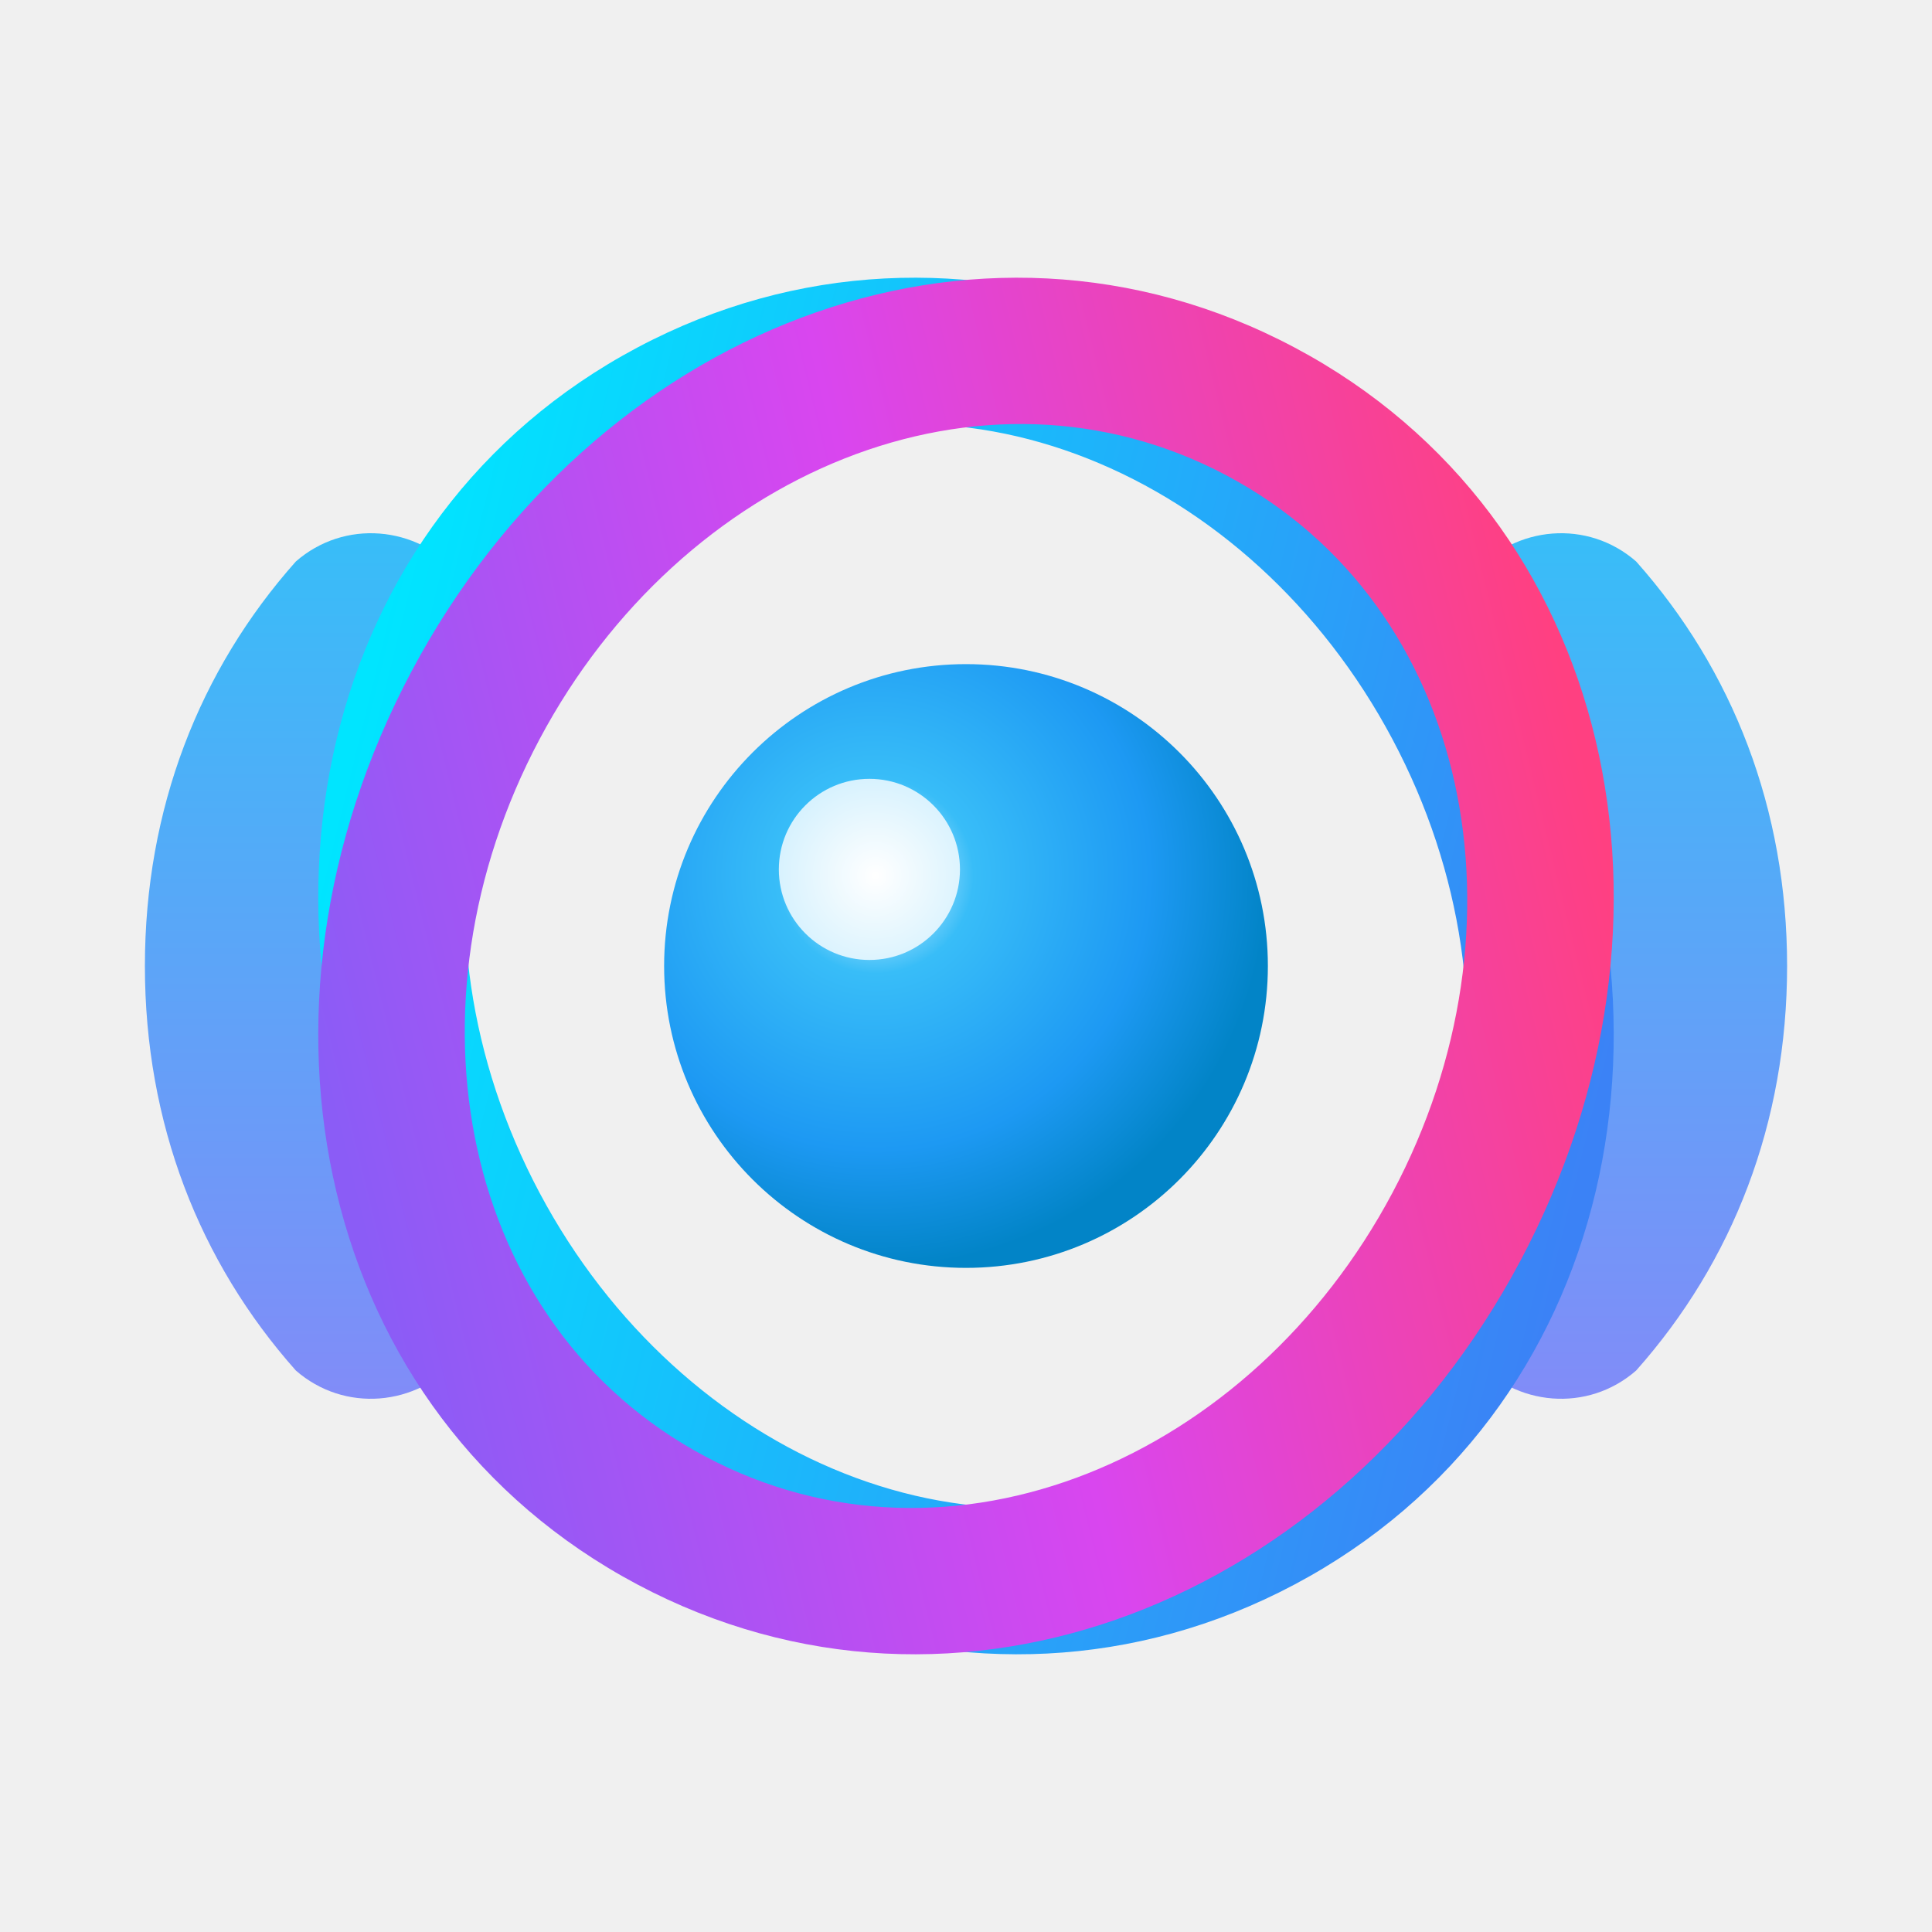
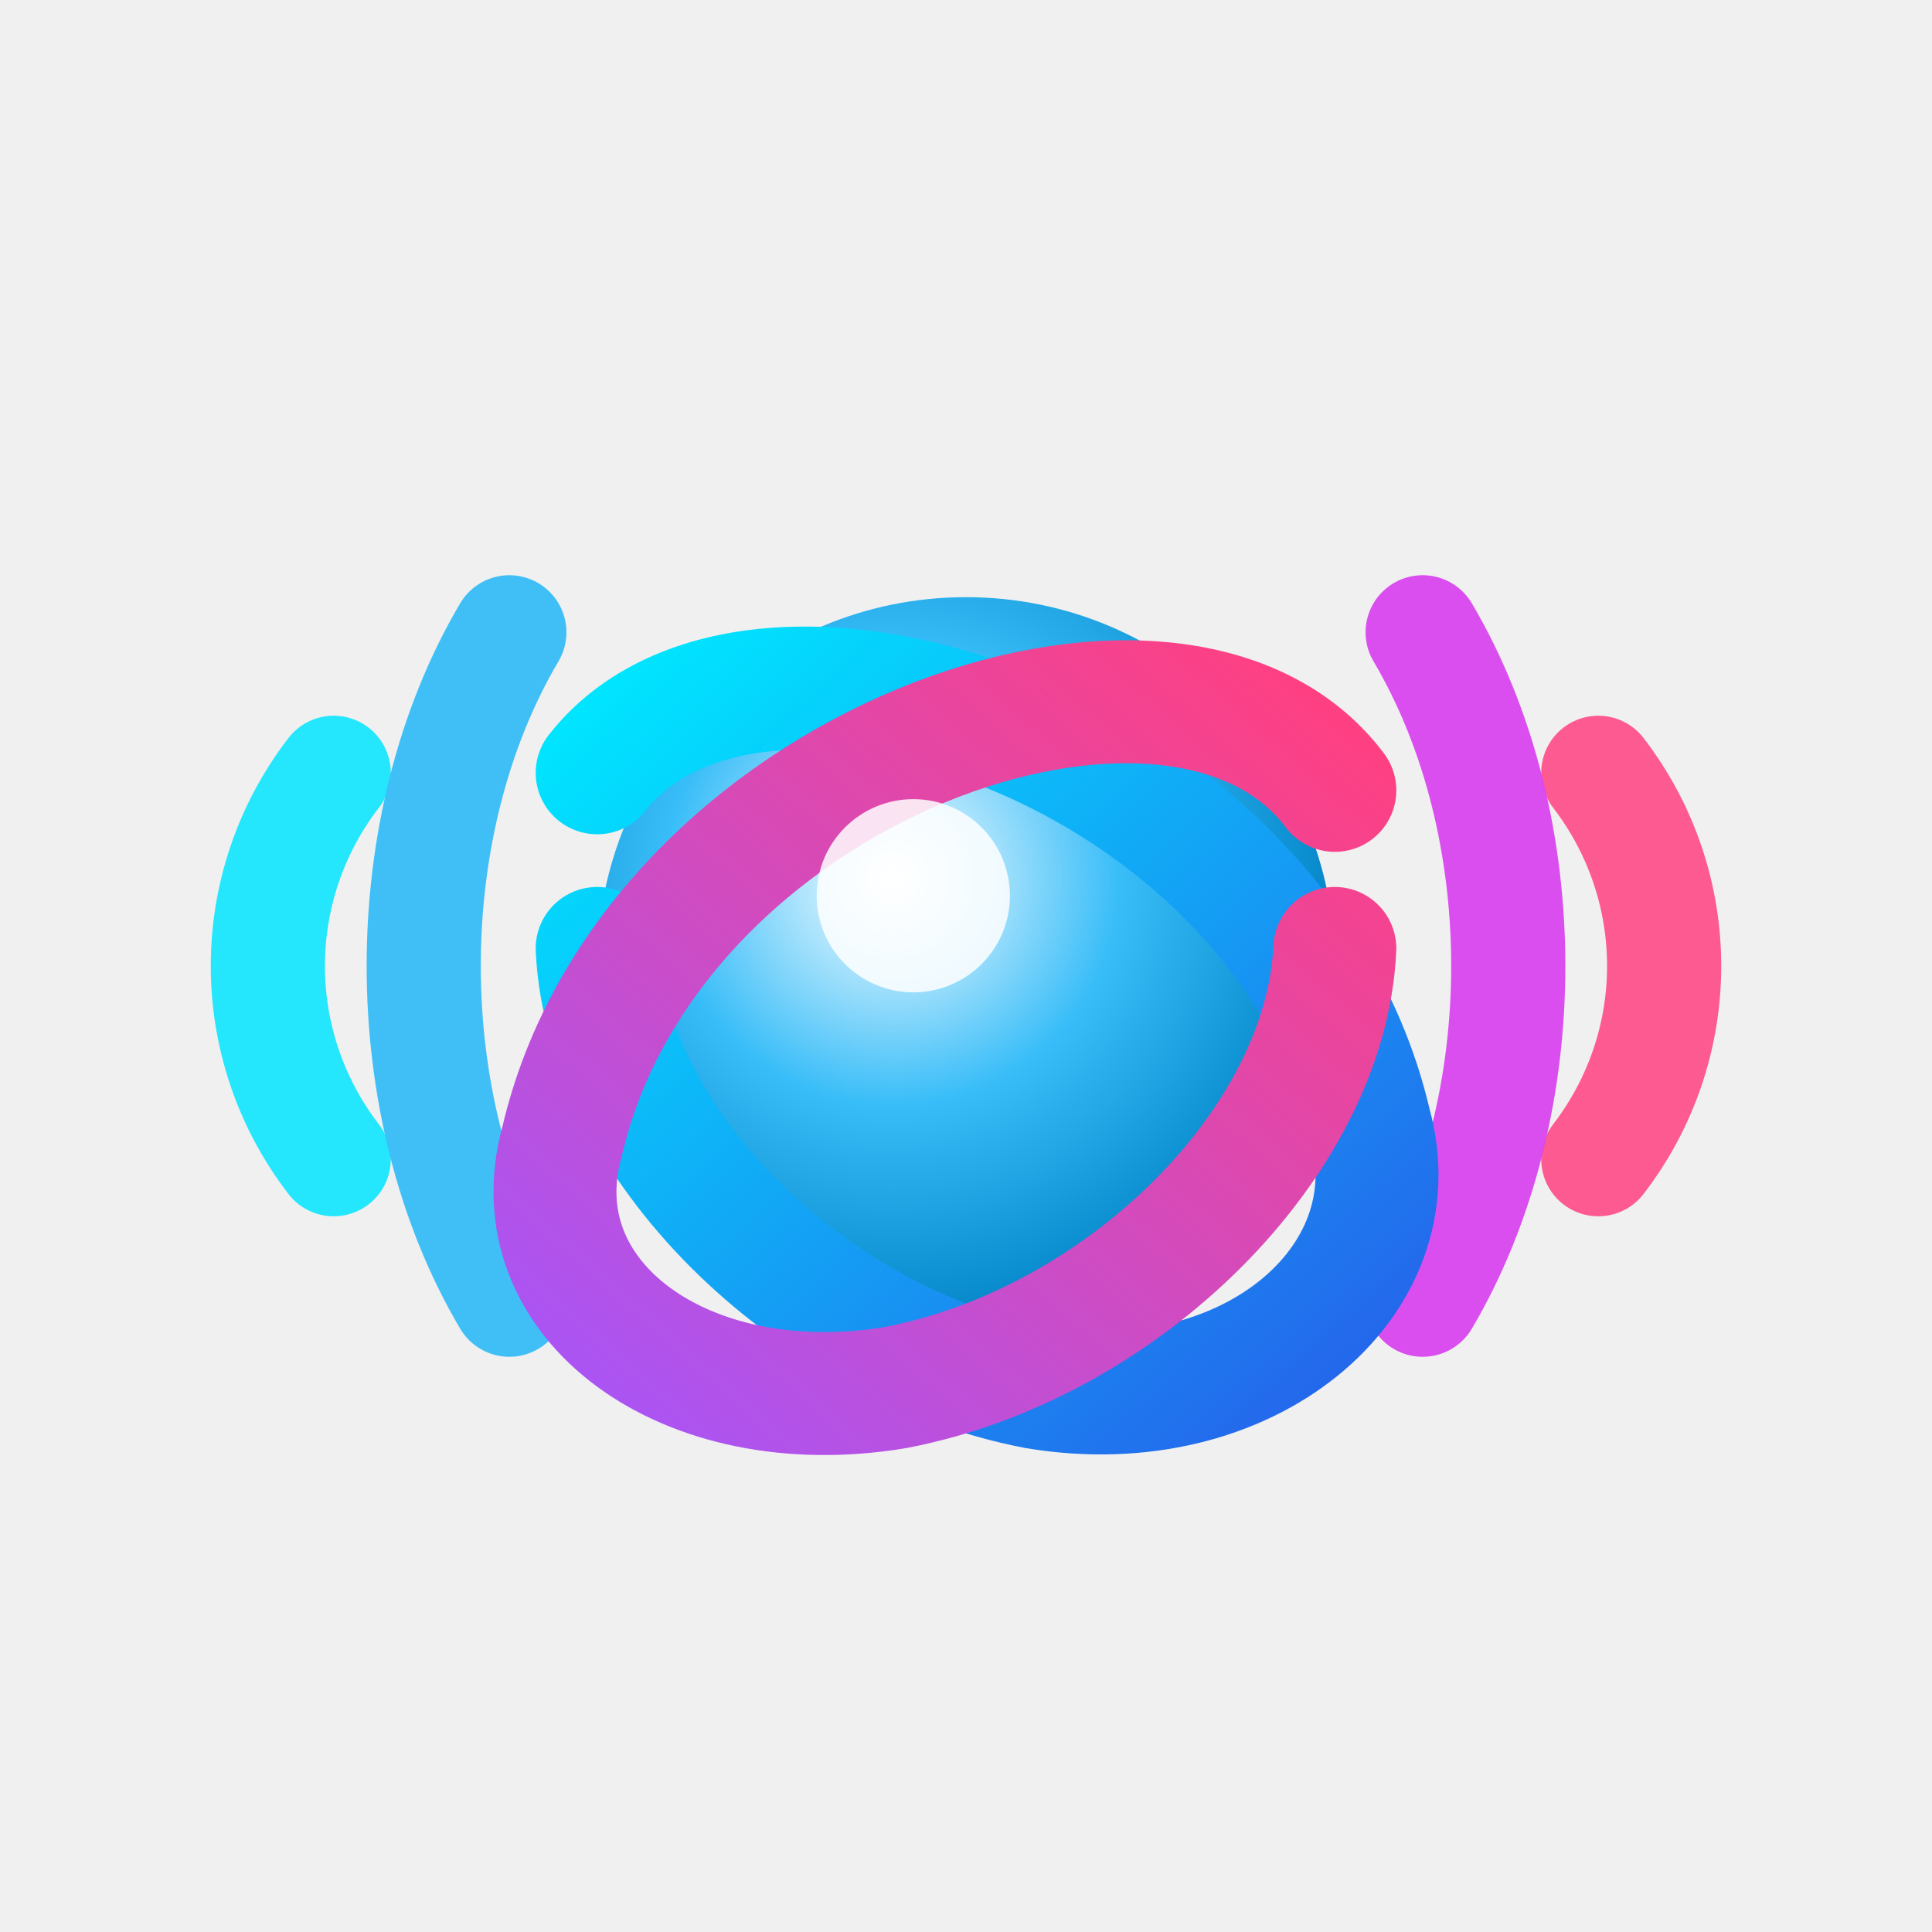
- <svg xmlns="http://www.w3.org/2000/svg" viewBox="0 0 16 16" width="16" height="16">
+ <svg xmlns="http://www.w3.org/2000/svg" viewBox="0 0 22 22" width="22" height="22">
  <defs>
-     <radialGradient id="coreGrad" cx="35%" cy="35%" r="65%">
+     <linearGradient id="panelCyan" x1="0%" y1="0%" x2="100%" y2="100%">
+       <stop offset="0%" stop-color="#00e5ff" />
+       <stop offset="100%" stop-color="#2563eb" />
+     </linearGradient>
+     <linearGradient id="panelMagenta" x1="100%" y1="0%" x2="0%" y2="100%">
+       <stop offset="0%" stop-color="#ff4081" />
+       <stop offset="100%" stop-color="#a855f7" />
+     </linearGradient>
+     <radialGradient id="panelCore" cx="40%" cy="38%" r="62%">
      <stop offset="0%" stop-color="#ffffff" />
-       <stop offset="25%" stop-color="#38bdf8" />
-       <stop offset="70%" stop-color="#1d99f3" />
+       <stop offset="50%" stop-color="#38bdf8" />
      <stop offset="100%" stop-color="#0284c7" />
    </radialGradient>
-     <linearGradient id="ribbon1" x1="15%" y1="15%" x2="85%" y2="85%">
-       <stop offset="0%" stop-color="#00e5ff" />
-       <stop offset="100%" stop-color="#3b82f6" />
-     </linearGradient>
-     <linearGradient id="ribbon2" x1="85%" y1="15%" x2="15%" y2="85%">
-       <stop offset="0%" stop-color="#ff4081" />
-       <stop offset="50%" stop-color="#d946ef" />
-       <stop offset="100%" stop-color="#8b5cf6" />
-     </linearGradient>
-     <linearGradient id="waveGrad" x1="0%" y1="0%" x2="0%" y2="100%">
-       <stop offset="0%" stop-color="#38bdf8" />
-       <stop offset="100%" stop-color="#818cf8" />
-     </linearGradient>
  </defs>
-   <path fill="url(#waveGrad)" d="M 2.45 4.65 C 2.85 4.3 3.45 4.35 3.8 4.75 C 4.15 5.15 4.1 5.75 3.7 6.1 C 3.15 6.6 2.8 7.25 2.8 8 C 2.8 8.75 3.15 9.4 3.7 9.9 C 4.1 10.25 4.15 10.85 3.8 11.25 C 3.45 11.65 2.85 11.7 2.45 11.35 C 1.65 10.45 1.2 9.3 1.2 8 C 1.2 6.7 1.65 5.55 2.45 4.65 Z" />
-   <path fill="url(#waveGrad)" d="M 13.55 4.65 C 14.35 5.55 14.8 6.7 14.8 8 C 14.8 9.3 14.35 10.45 13.55 11.35 C 13.15 11.7 12.55 11.65 12.2 11.25 C 11.85 10.85 11.9 10.25 12.3 9.9 C 12.85 9.4 13.2 8.75 13.2 8 C 13.2 7.25 12.85 6.6 12.3 6.1 C 11.9 5.75 11.85 5.15 12.2 4.75 C 12.55 4.35 13.15 4.3 13.55 4.65 Z" />
-   <path fill="url(#ribbon1)" d="M 8 2.2 C 11.0 2.2 13.2 4.8 13.2 8 C 13.2 11.2 11.0 13.8 8 13.8 C 5.0 13.8 2.8 11.2 2.8 8 C 2.8 4.8 5.0 2.2 8 2.2 Z M 8 3.4 C 5.7 3.4 4.0 5.5 4.0 8 C 4.0 10.5 5.7 12.6 8 12.6 C 10.3 12.6 12.0 10.5 12.0 8 C 12.0 5.5 10.3 3.4 8 3.4 Z" transform="rotate(-28 8 8)" />
-   <path fill="url(#ribbon2)" d="M 8 2.2 C 11.0 2.2 13.2 4.8 13.2 8 C 13.2 11.2 11.0 13.8 8 13.8 C 5.0 13.8 2.8 11.2 2.8 8 C 2.8 4.8 5.0 2.2 8 2.2 Z M 8 3.4 C 5.7 3.4 4.0 5.5 4.0 8 C 4.0 10.5 5.7 12.6 8 12.6 C 10.3 12.6 12.0 10.5 12.0 8 C 12.0 5.5 10.3 3.4 8 3.4 Z" transform="rotate(28 8 8)" />
-   <circle cx="8" cy="8" r="2.5" fill="url(#coreGrad)" />
-   <circle cx="7.2" cy="7.2" r="0.75" fill="#ffffff" opacity="0.8" />
+   <path d="M 3.8 8.8 C 2.8 10.1 2.8 11.9 3.8 13.2" fill="none" stroke="#00e5ff" stroke-width="1.3" stroke-linecap="round" opacity="0.85" />
+   <path d="M 5.8 7.2 C 4.5 9.4 4.5 12.6 5.8 14.8" fill="none" stroke="#38bdf8" stroke-width="1.3" stroke-linecap="round" opacity="0.95" />
+   <path d="M 18.2 8.8 C 19.2 10.1 19.2 11.9 18.2 13.2" fill="none" stroke="#ff4081" stroke-width="1.3" stroke-linecap="round" opacity="0.85" />
+   <path d="M 16.2 7.2 C 17.5 9.4 17.5 12.6 16.2 14.8" fill="none" stroke="#d946ef" stroke-width="1.3" stroke-linecap="round" opacity="0.95" />
+   <circle cx="11" cy="11" r="4.2" fill="url(#panelCore)" />
+   <path d="M 6.8 8.8 C 8.6 6.5 14.6 8.5 15.6 12.8 C 16.1 14.6 14.2 16.2 11.8 15.8 C 9.2 15.3 6.9 13.0 6.8 10.8" fill="none" stroke="url(#panelCyan)" stroke-width="1.4" stroke-linecap="round" />
+   <path d="M 15.2 9.0 C 13.4 6.6 7.4 8.7 6.4 13.0 C 5.9 14.8 7.8 16.2 10.2 15.8 C 12.8 15.3 15.1 13.0 15.2 10.8" fill="none" stroke="url(#panelMagenta)" stroke-width="1.4" stroke-linecap="round" />
+   <circle cx="10.4" cy="10.2" r="1.1" fill="#ffffff" opacity="0.85" />
</svg>
